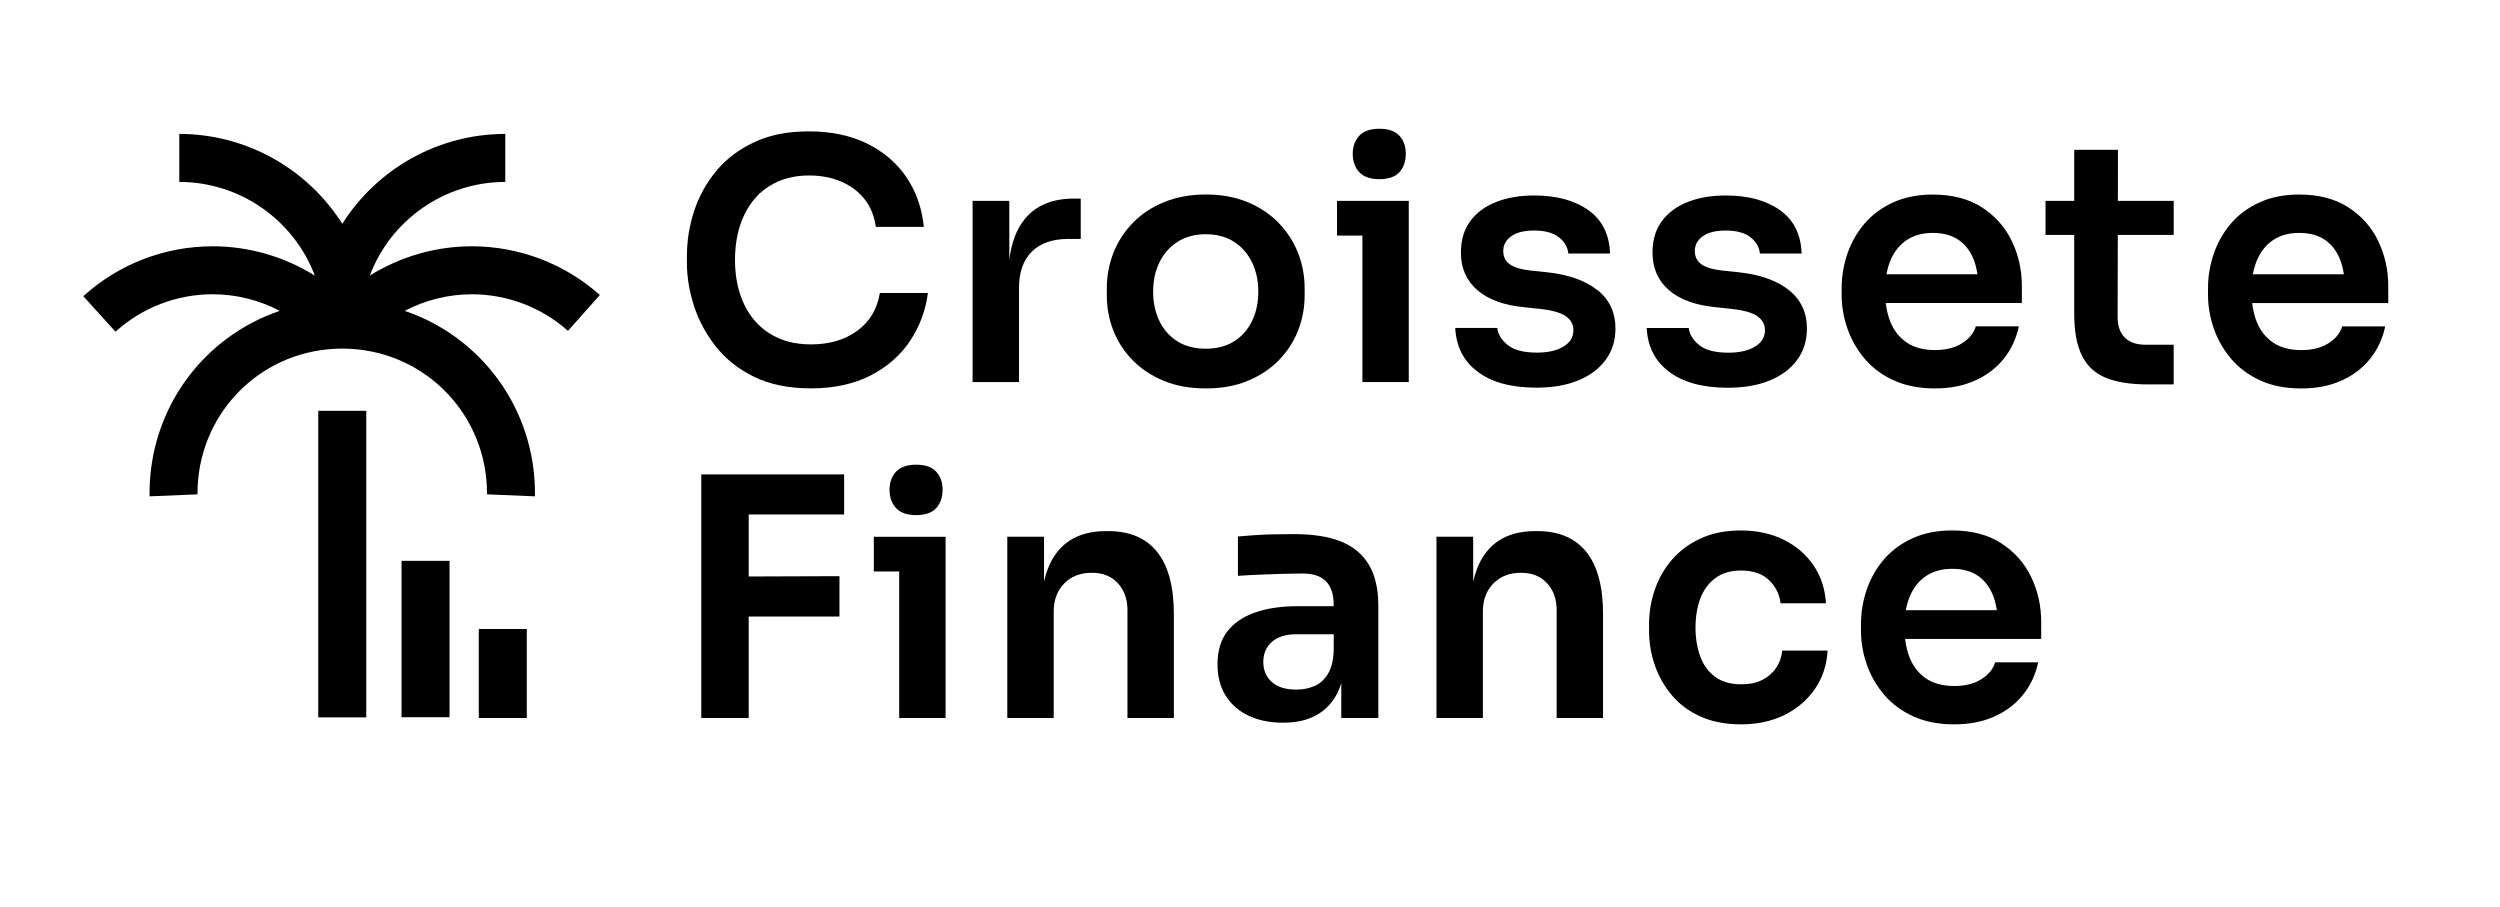
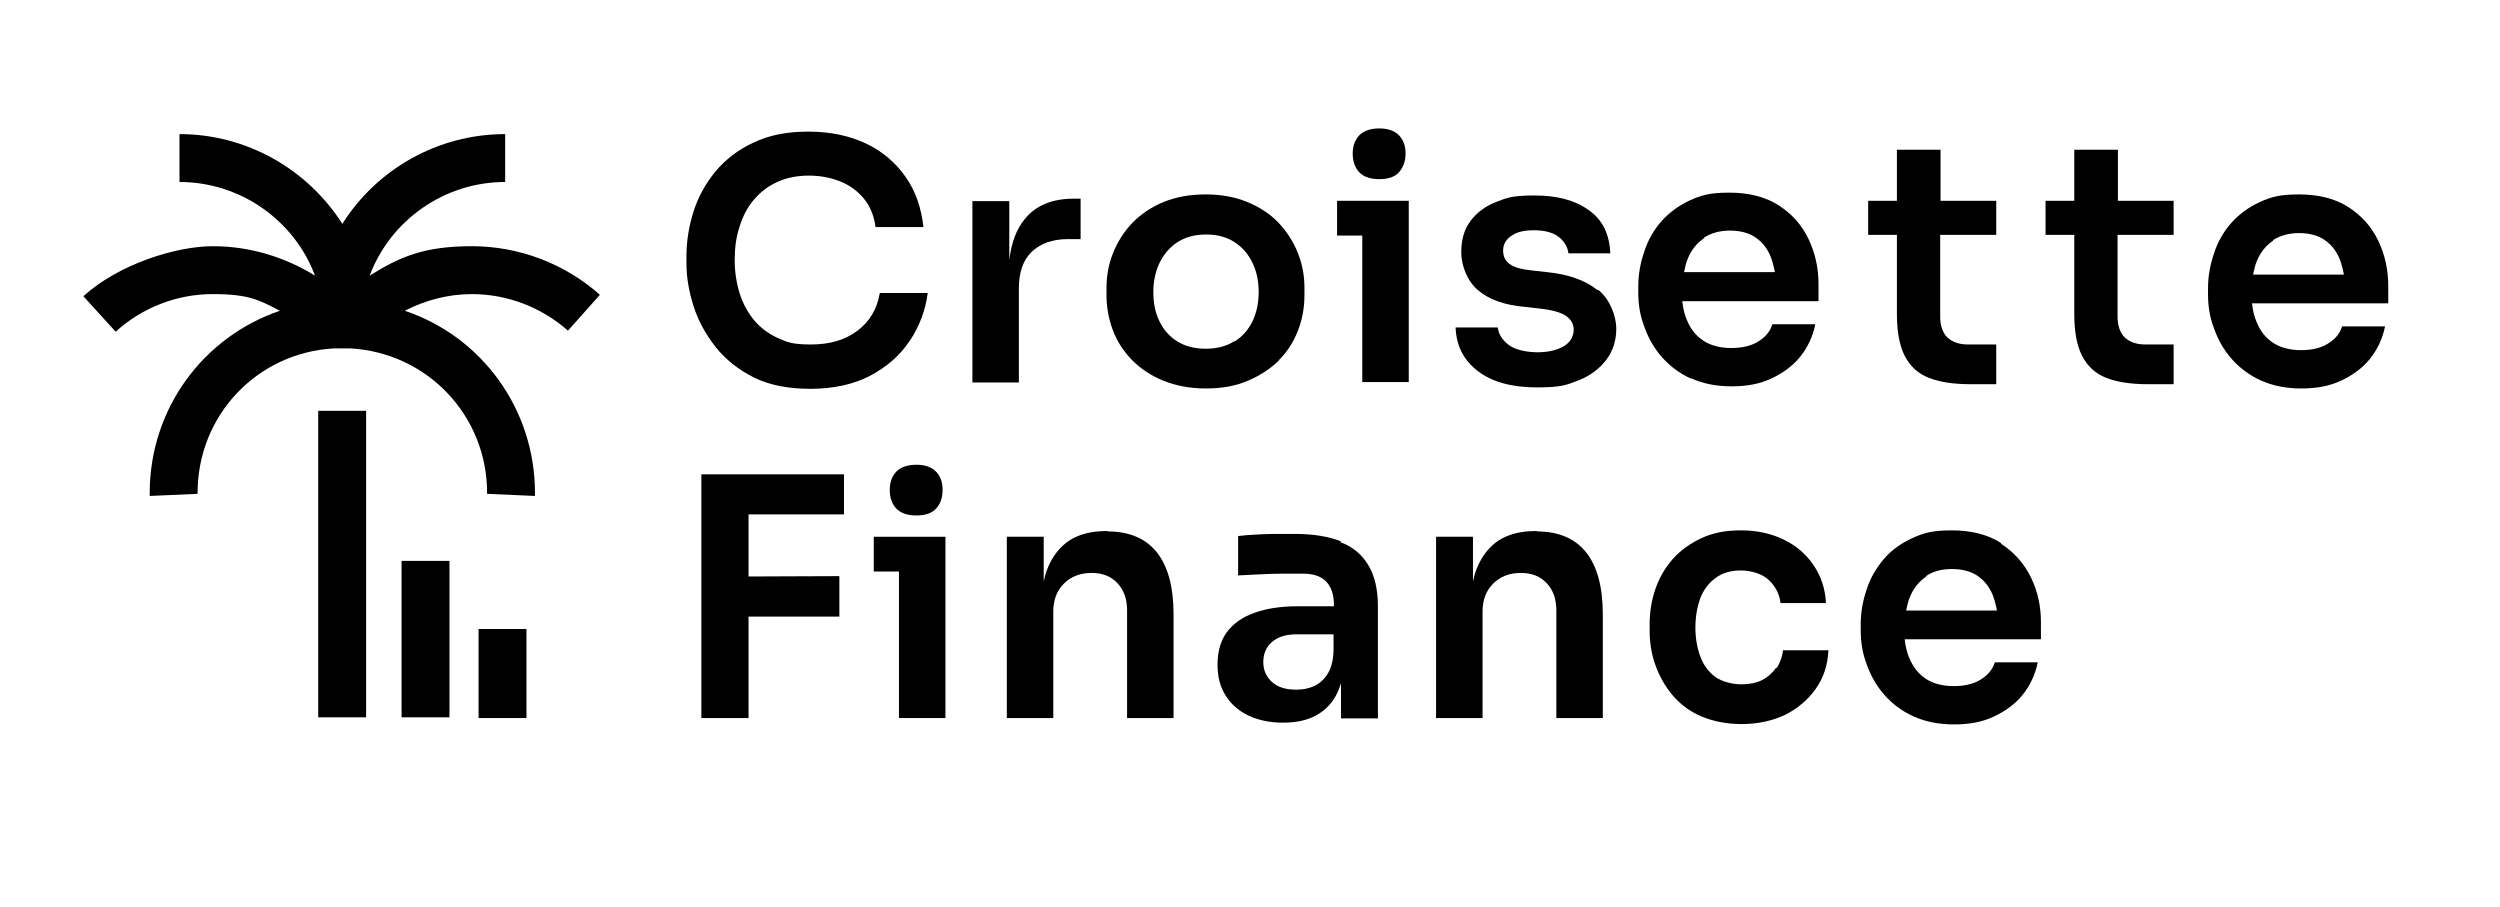
- <svg xmlns="http://www.w3.org/2000/svg" id="Layer_2" data-name="Layer 2" viewBox="0 0 704.66 255.42">
-   <defs>
-     <style>
-       .cls-1 {
-         fill: #000;
-       }
-     </style>
-   </defs>
-   <path class="cls-1" d="M256.55,96.03c2.7-4.08,4.36-8.56,4.99-13.45h-13.54c-.75,4.58-2.89,8.14-6.4,10.68-3.51,2.54-7.84,3.81-12.98,3.81-3.51,0-6.6-.6-9.27-1.79-2.67-1.19-4.91-2.87-6.73-5.03-1.82-2.16-3.18-4.69-4.09-7.57-.91-2.88-1.36-6.02-1.36-9.41s.45-6.62,1.36-9.5c.91-2.88,2.24-5.39,4-7.53,1.75-2.13,3.95-3.79,6.58-4.99,2.63-1.19,5.61-1.79,8.94-1.79s6.32.56,8.98,1.69c2.67,1.13,4.86,2.76,6.58,4.89,1.72,2.13,2.81,4.77,3.25,7.9h13.54c-.56-5.39-2.23-10.1-4.99-14.11-2.76-4.01-6.46-7.15-11.1-9.41-4.64-2.26-10.06-3.39-16.27-3.39s-11.12,1.02-15.47,3.06c-4.36,2.04-7.93,4.75-10.72,8.14-2.79,3.39-4.86,7.15-6.21,11.29-1.35,4.14-2.02,8.34-2.02,12.6v2.07c0,3.89.66,7.89,1.98,11.99,1.32,4.11,3.37,7.93,6.16,11.48,2.79,3.54,6.4,6.4,10.82,8.56s9.77,3.25,16.04,3.25,12.13-1.22,16.84-3.67,8.4-5.71,11.1-9.78Z" />
-   <path class="cls-1" d="M287.22,81.17c0-4.45,1.21-7.87,3.62-10.25,2.41-2.38,5.82-3.57,10.21-3.57h3.57v-11.38h-1.88c-6.08,0-10.69,1.9-13.83,5.69-2.37,2.87-3.84,6.74-4.42,11.6v-16.64h-10.35v51.08h13.08v-26.53Z" />
-   <path class="cls-1" d="M360.49,101.49c2.38-2.45,4.19-5.24,5.41-8.37,1.22-3.14,1.83-6.43,1.83-9.88v-1.98c0-3.51-.63-6.85-1.88-10.02-1.26-3.17-3.09-5.99-5.5-8.47-2.42-2.48-5.35-4.42-8.79-5.83-3.45-1.41-7.34-2.12-11.66-2.12s-8.23.71-11.71,2.12c-3.48,1.41-6.43,3.36-8.84,5.83-2.42,2.48-4.25,5.3-5.5,8.47-1.25,3.17-1.88,6.51-1.88,10.02v1.98c0,3.45.61,6.74,1.83,9.88,1.22,3.14,3.03,5.93,5.41,8.37,2.38,2.45,5.3,4.39,8.75,5.83,3.45,1.44,7.43,2.16,11.95,2.16s8.4-.72,11.85-2.16c3.45-1.44,6.36-3.39,8.75-5.83ZM347.89,96.17c-2.2,1.41-4.86,2.12-8,2.12s-5.9-.71-8.09-2.12c-2.2-1.41-3.87-3.32-5.03-5.74-1.16-2.41-1.74-5.16-1.74-8.23s.59-5.83,1.79-8.28c1.19-2.45,2.9-4.37,5.13-5.78,2.23-1.41,4.88-2.12,7.95-2.12s5.71.71,7.9,2.12c2.19,1.41,3.89,3.34,5.08,5.78,1.19,2.45,1.79,5.21,1.79,8.28s-.58,5.82-1.74,8.23c-1.16,2.41-2.84,4.33-5.03,5.74Z" />
-   <polygon class="cls-1" points="376.86 56.62 376.86 66.4 384.01 66.4 384.01 107.69 397.08 107.69 397.08 66.4 397.08 56.62 384.01 56.62 376.86 56.62" />
-   <path class="cls-1" d="M388.81,50.5c2.57,0,4.45-.66,5.64-1.98,1.19-1.32,1.79-3.04,1.79-5.17s-.6-3.76-1.79-5.08c-1.19-1.32-3.07-1.98-5.64-1.98s-4.47.66-5.69,1.98-1.83,3.01-1.83,5.08.61,3.86,1.83,5.17,3.12,1.98,5.69,1.98Z" />
-   <path class="cls-1" d="M450.18,81.73c-3.42-2.7-8.14-4.36-14.16-4.99l-4.51-.47c-2.76-.31-4.75-.91-5.97-1.79-1.22-.88-1.83-2.13-1.83-3.76s.75-3.07,2.26-4.14c1.5-1.07,3.64-1.6,6.4-1.6,3.07,0,5.41.63,7.01,1.88,1.6,1.26,2.49,2.79,2.68,4.61h11.76c-.19-5.39-2.23-9.47-6.11-12.23-3.89-2.76-8.97-4.14-15.24-4.14-4.08,0-7.67.61-10.77,1.83-3.1,1.22-5.54,3.03-7.29,5.41-1.76,2.38-2.63,5.33-2.63,8.84,0,4.39,1.54,7.92,4.61,10.58,3.07,2.67,7.49,4.28,13.26,4.84l4.42.47c3.45.38,5.88,1.07,7.29,2.07,1.41,1,2.12,2.32,2.12,3.95,0,1.94-.94,3.48-2.82,4.61-1.88,1.13-4.36,1.69-7.43,1.69-3.76,0-6.52-.72-8.28-2.16-1.76-1.44-2.73-3.04-2.92-4.8h-11.85c.25,5.27,2.37,9.39,6.35,12.37,3.98,2.98,9.48,4.47,16.51,4.47,4.52,0,8.43-.67,11.76-2.02,3.32-1.35,5.91-3.28,7.76-5.79,1.85-2.51,2.78-5.46,2.78-8.84,0-4.58-1.71-8.21-5.13-10.91Z" />
-   <path class="cls-1" d="M494.63,97.72c-1.88,1.13-4.36,1.69-7.43,1.69-3.76,0-6.52-.72-8.28-2.16-1.76-1.44-2.73-3.04-2.92-4.8h-11.85c.25,5.27,2.37,9.39,6.35,12.37,3.98,2.98,9.48,4.47,16.51,4.47,4.52,0,8.43-.67,11.76-2.02,3.32-1.35,5.91-3.28,7.76-5.79,1.85-2.51,2.78-5.46,2.78-8.84,0-4.58-1.71-8.21-5.13-10.91-3.42-2.7-8.14-4.36-14.16-4.99l-4.51-.47c-2.76-.31-4.75-.91-5.97-1.79-1.22-.88-1.83-2.13-1.83-3.76s.75-3.07,2.26-4.14c1.5-1.07,3.64-1.6,6.4-1.6,3.07,0,5.41.63,7.01,1.88,1.6,1.26,2.49,2.79,2.68,4.61h11.76c-.19-5.39-2.23-9.47-6.11-12.23-3.89-2.76-8.97-4.14-15.24-4.14-4.08,0-7.67.61-10.77,1.83-3.1,1.22-5.54,3.03-7.29,5.41-1.76,2.38-2.63,5.33-2.63,8.84,0,4.39,1.54,7.92,4.61,10.58,3.07,2.67,7.49,4.28,13.26,4.84l4.42.47c3.45.38,5.88,1.07,7.29,2.07,1.41,1,2.12,2.32,2.12,3.95,0,1.94-.94,3.48-2.82,4.61Z" />
-   <path class="cls-1" d="M533.81,107.22c3.29,1.5,7.13,2.26,11.52,2.26s7.95-.72,11.24-2.16c3.29-1.44,6-3.48,8.14-6.11,2.13-2.63,3.58-5.71,4.33-9.22h-12.13c-.56,1.88-1.85,3.47-3.86,4.75-2.01,1.29-4.58,1.93-7.71,1.93s-5.83-.71-7.9-2.12c-2.07-1.41-3.61-3.35-4.61-5.83-.65-1.61-1.07-3.4-1.3-5.31h38.36v-4.8c0-4.52-.94-8.73-2.82-12.65-1.88-3.92-4.69-7.09-8.42-9.5-3.73-2.41-8.36-3.62-13.88-3.62-4.2,0-7.92.74-11.15,2.21-3.23,1.47-5.91,3.45-8.04,5.93-2.13,2.48-3.75,5.3-4.84,8.47-1.1,3.17-1.65,6.44-1.65,9.83v1.79c0,3.26.55,6.46,1.65,9.59,1.1,3.14,2.73,5.97,4.89,8.51,2.16,2.54,4.89,4.56,8.18,6.07ZM537.43,67.67c2.01-1.35,4.45-2.02,7.34-2.02s5.27.63,7.15,1.88c1.88,1.26,3.31,3.04,4.28,5.36.55,1.32.93,2.8,1.17,4.42h-25.64c.26-1.44.64-2.76,1.14-3.95,1.04-2.45,2.55-4.34,4.56-5.69Z" />
-   <path class="cls-1" d="M596.97,42.23h-12.32v14.39h-8.09v9.59h8.09v22.29c0,4.95.74,8.89,2.21,11.81,1.47,2.92,3.73,4.99,6.77,6.21,3.04,1.22,6.95,1.83,11.71,1.83h7.34v-11.19h-8c-2.51,0-4.44-.67-5.78-2.02-1.35-1.35-2.02-3.28-2.02-5.79l.05-23.14h15.76v-9.59h-15.74l.03-14.39Z" />
-   <path class="cls-1" d="M673.16,80.6c0-4.52-.94-8.73-2.82-12.65-1.88-3.92-4.69-7.09-8.42-9.5-3.73-2.41-8.36-3.62-13.88-3.62-4.2,0-7.92.74-11.15,2.21-3.23,1.47-5.91,3.45-8.04,5.93-2.13,2.48-3.75,5.3-4.84,8.47-1.1,3.17-1.65,6.44-1.65,9.83v1.79c0,3.26.55,6.46,1.65,9.59,1.1,3.14,2.73,5.97,4.89,8.51,2.16,2.54,4.89,4.56,8.18,6.07,3.29,1.5,7.13,2.26,11.52,2.26s7.95-.72,11.24-2.16c3.29-1.44,6-3.48,8.14-6.11,2.13-2.63,3.58-5.71,4.33-9.22h-12.13c-.56,1.88-1.85,3.47-3.86,4.75-2.01,1.29-4.58,1.93-7.71,1.93s-5.83-.71-7.9-2.12c-2.07-1.41-3.61-3.35-4.61-5.83-.65-1.61-1.07-3.4-1.3-5.31h38.36v-4.8ZM640.71,67.67c2.01-1.35,4.45-2.02,7.34-2.02s5.27.63,7.15,1.88c1.88,1.26,3.31,3.04,4.28,5.36.55,1.32.93,2.8,1.17,4.42h-25.64c.26-1.44.64-2.76,1.14-3.95,1.04-2.45,2.55-4.34,4.56-5.69Z" />
-   <polygon class="cls-1" points="209.14 133.71 197.67 133.71 197.67 202.38 211.03 202.38 211.03 173.78 236.61 173.78 236.61 162.4 211.03 162.49 211.03 145 237.93 145 237.93 133.71 211.03 133.71 209.14 133.71" />
-   <path class="cls-1" d="M252.56,132.96c-1.22,1.32-1.83,3.01-1.83,5.08s.61,3.86,1.83,5.17,3.12,1.98,5.69,1.98,4.45-.66,5.64-1.98c1.19-1.32,1.79-3.04,1.79-5.17s-.6-3.76-1.79-5.08c-1.19-1.32-3.07-1.98-5.64-1.98s-4.47.66-5.69,1.98Z" />
-   <polygon class="cls-1" points="246.3 151.3 246.3 161.08 253.45 161.08 253.45 202.38 266.53 202.38 266.53 161.08 266.53 151.3 253.45 151.3 246.3 151.3" />
-   <path class="cls-1" d="M312.33,149.7h-.56c-4.08,0-7.48.88-10.21,2.63-2.73,1.76-4.78,4.37-6.16,7.85-.45,1.14-.82,2.39-1.13,3.72v-12.61h-10.35v51.08h13.08v-30.01c0-3.26.99-5.89,2.96-7.9,1.97-2.01,4.56-3.01,7.76-3.01s5.52.97,7.34,2.92c1.82,1.94,2.73,4.48,2.73,7.62v30.38h13.08v-29.25c0-7.77-1.57-13.62-4.7-17.54-3.14-3.92-7.75-5.88-13.83-5.88Z" />
-   <path class="cls-1" d="M377.95,152.62c-3.48-1.38-7.85-2.07-13.12-2.07-1.69,0-3.51.02-5.46.05-1.94.03-3.81.11-5.6.23-1.79.13-3.4.25-4.84.38v11.1c1.75-.12,3.75-.24,5.97-.33,2.22-.09,4.44-.17,6.63-.24,2.19-.06,4.08-.09,5.64-.09,2.95,0,5.14.74,6.58,2.21,1.44,1.47,2.16,3.65,2.16,6.54v.47h-10.35c-4.51,0-8.47.6-11.85,1.79-3.39,1.19-5.99,2.98-7.81,5.36-1.82,2.38-2.73,5.46-2.73,9.22,0,3.45.77,6.4,2.3,8.84,1.54,2.45,3.68,4.33,6.44,5.64,2.76,1.32,5.99,1.98,9.69,1.98s6.6-.64,9.08-1.93c2.48-1.28,4.42-3.15,5.83-5.6.63-1.1,1.14-2.33,1.55-3.65v9.86h10.44v-31.61c0-4.77-.89-8.64-2.68-11.62-1.79-2.98-4.42-5.16-7.9-6.54ZM370.42,193.39c-1.54.66-3.21.99-5.03.99-3.01,0-5.31-.72-6.91-2.16-1.6-1.44-2.4-3.32-2.4-5.64s.8-4.2,2.4-5.64c1.6-1.44,3.9-2.16,6.91-2.16h10.54v4.7c-.13,2.76-.69,4.94-1.69,6.54-1,1.6-2.27,2.73-3.81,3.39Z" />
-   <path class="cls-1" d="M433.3,149.7h-.56c-4.08,0-7.48.88-10.21,2.63-2.73,1.76-4.78,4.37-6.16,7.85-.45,1.14-.82,2.39-1.13,3.72v-12.61h-10.35v51.08h13.08v-30.01c0-3.26.99-5.89,2.96-7.9,1.97-2.01,4.56-3.01,7.76-3.01s5.52.97,7.34,2.92c1.82,1.94,2.73,4.48,2.73,7.62v30.38h13.08v-29.25c0-7.77-1.57-13.62-4.7-17.54-3.14-3.92-7.75-5.88-13.83-5.88Z" />
-   <path class="cls-1" d="M500.61,188.27c-.97,1.44-2.27,2.57-3.9,3.39-1.63.82-3.61,1.22-5.93,1.22-2.95,0-5.38-.69-7.29-2.07-1.91-1.38-3.32-3.29-4.23-5.74s-1.36-5.17-1.36-8.18.47-5.91,1.41-8.32c.94-2.41,2.37-4.31,4.28-5.69,1.91-1.38,4.28-2.07,7.1-2.07,3.39,0,6.02.89,7.9,2.68,1.88,1.79,2.98,3.97,3.29,6.54h12.79c-.25-4.08-1.43-7.65-3.53-10.72-2.1-3.07-4.91-5.47-8.42-7.2-3.51-1.72-7.53-2.59-12.04-2.59-4.27,0-8.01.74-11.24,2.21-3.23,1.47-5.93,3.45-8.09,5.93-2.16,2.48-3.79,5.3-4.89,8.47-1.1,3.17-1.65,6.48-1.65,9.92v1.79c0,3.26.53,6.46,1.6,9.59,1.07,3.14,2.67,5.97,4.8,8.51,2.13,2.54,4.83,4.55,8.09,6.02,3.26,1.47,7.08,2.21,11.48,2.21s8.64-.88,12.18-2.63c3.54-1.75,6.4-4.19,8.56-7.29,2.16-3.1,3.37-6.73,3.62-10.86h-12.79c-.19,1.82-.77,3.45-1.74,4.89Z" />
-   <path class="cls-1" d="M564.1,153.13c-3.73-2.41-8.36-3.62-13.88-3.62-4.2,0-7.92.74-11.15,2.21-3.23,1.47-5.91,3.45-8.04,5.93-2.13,2.48-3.75,5.3-4.84,8.47-1.1,3.17-1.65,6.44-1.65,9.83v1.79c0,3.26.55,6.46,1.65,9.59,1.1,3.14,2.73,5.97,4.89,8.51,2.16,2.54,4.89,4.56,8.18,6.07,3.29,1.5,7.13,2.26,11.52,2.26s7.95-.72,11.24-2.16c3.29-1.44,6-3.48,8.14-6.11,2.13-2.63,3.58-5.71,4.33-9.22h-12.13c-.56,1.88-1.85,3.47-3.86,4.75-2.01,1.29-4.58,1.93-7.71,1.93s-5.83-.71-7.9-2.12c-2.07-1.41-3.61-3.35-4.61-5.83-.65-1.61-1.07-3.4-1.3-5.31h38.36v-4.8c0-4.52-.94-8.73-2.82-12.65-1.88-3.92-4.69-7.09-8.42-9.5ZM542.89,162.35c2.01-1.35,4.45-2.02,7.34-2.02s5.27.63,7.15,1.88c1.88,1.26,3.31,3.04,4.28,5.36.55,1.32.93,2.8,1.17,4.42h-25.64c.26-1.44.64-2.76,1.14-3.95,1.04-2.45,2.55-4.34,4.56-5.69Z" />
-   <rect class="cls-1" x="89.71" y="115.79" width="13.53" height="86.41" />
-   <path class="cls-1" d="M104.23,77.69c5.92-15.73,21.1-26.41,38.19-26.41v-13.53c-18.98,0-36.18,9.89-45.94,25.33-9.77-15.43-26.97-25.33-45.94-25.33v13.53c17.08,0,32.26,10.68,38.2,26.41-8.57-5.34-18.55-8.27-28.78-8.27-13.51,0-26.47,4.99-36.48,14.06l9.08,10.02c7.51-6.81,17.24-10.56,27.39-10.56,6.63,0,13.12,1.65,18.91,4.68-21.49,7.27-36.71,27.49-36.71,51.44,0,.28,0,.56.01.84l13.51-.56c0-.09,0-.19,0-.28,0-21.86,16.88-39.6,38.58-40.74h.02s.96-.04.96-.04c.8-.04,1.62-.04,2.42,0l1.03.04h.01c21.7,1.15,38.58,18.89,38.58,40.74,0,.09,0,.19,0,.28l13.51.56c.01-.28.01-.56.01-.84,0-23.93-15.22-44.16-36.71-51.44,5.79-3.03,12.27-4.67,18.91-4.67,10.01,0,19.63,3.66,27.1,10.31l8.99-10.11c-9.95-8.85-22.77-13.73-36.09-13.73-10.23,0-20.21,2.93-28.78,8.27Z" />
-   <rect class="cls-1" x="113.18" y="158.08" width="13.53" height="44.08" />
-   <rect class="cls-1" x="134.95" y="177.3" width="13.53" height="25.08" />
+ <svg xmlns="http://www.w3.org/2000/svg" id="Layer_2" version="1.1" viewBox="0 0 704.7 255.4">
+   <path d="M256.5,96c2.7-4.1,4.4-8.6,5-13.4h-13.5c-.8,4.6-2.9,8.1-6.4,10.7s-7.8,3.8-13,3.8-6.6-.6-9.3-1.8-4.9-2.9-6.7-5c-1.8-2.2-3.2-4.7-4.1-7.6s-1.4-6-1.4-9.4.4-6.6,1.4-9.5c.9-2.9,2.2-5.4,4-7.5,1.8-2.1,3.9-3.8,6.6-5,2.6-1.2,5.6-1.8,8.9-1.8s6.3.6,9,1.7c2.7,1.1,4.9,2.8,6.6,4.9s2.8,4.8,3.2,7.9h13.5c-.6-5.4-2.2-10.1-5-14.1s-6.5-7.2-11.1-9.4-10.1-3.4-16.3-3.4-11.1,1-15.5,3.1c-4.4,2-7.9,4.8-10.7,8.1-2.8,3.4-4.9,7.2-6.2,11.3s-2,8.3-2,12.6v2.1c0,3.9.7,7.9,2,12,1.3,4.1,3.4,7.9,6.2,11.5,2.8,3.5,6.4,6.4,10.8,8.6s9.8,3.2,16,3.2,12.1-1.2,16.8-3.7,8.4-5.7,11.1-9.8h0Z" />
+   <path d="M287.2,81.2c0-4.4,1.2-7.9,3.6-10.2s5.8-3.6,10.2-3.6h3.6v-11.4h-1.9c-6.1,0-10.7,1.9-13.8,5.7-2.4,2.9-3.8,6.7-4.4,11.6v-16.6h-10.4v51.1h13.1v-26.5h0Z" />
+   <path d="M360.5,101.5c2.4-2.4,4.2-5.2,5.4-8.4,1.2-3.1,1.8-6.4,1.8-9.9v-2c0-3.5-.6-6.8-1.9-10-1.3-3.2-3.1-6-5.5-8.5-2.4-2.5-5.4-4.4-8.8-5.8-3.5-1.4-7.3-2.1-11.7-2.1s-8.2.7-11.7,2.1c-3.5,1.4-6.4,3.4-8.8,5.8-2.4,2.5-4.2,5.3-5.5,8.5s-1.9,6.5-1.9,10v2c0,3.4.6,6.7,1.8,9.9s3,5.9,5.4,8.4c2.4,2.4,5.3,4.4,8.8,5.8s7.4,2.2,12,2.2,8.4-.7,11.9-2.2,6.4-3.4,8.8-5.8h0ZM347.9,96.2c-2.2,1.4-4.9,2.1-8,2.1s-5.9-.7-8.1-2.1c-2.2-1.4-3.9-3.3-5-5.7-1.2-2.4-1.7-5.2-1.7-8.2s.6-5.8,1.8-8.3c1.2-2.4,2.9-4.4,5.1-5.8,2.2-1.4,4.9-2.1,8-2.1s5.7.7,7.9,2.1,3.9,3.3,5.1,5.8c1.2,2.4,1.8,5.2,1.8,8.3s-.6,5.8-1.7,8.2c-1.2,2.4-2.8,4.3-5,5.7h0Z" />
+   <polygon points="376.9 56.6 376.9 66.4 384 66.4 384 107.7 397.1 107.7 397.1 66.4 397.1 56.6 384 56.6 376.9 56.6" />
+   <path d="M388.8,50.5c2.6,0,4.5-.7,5.6-2s1.8-3,1.8-5.2-.6-3.8-1.8-5.1c-1.2-1.3-3.1-2-5.6-2s-4.5.7-5.7,2-1.8,3-1.8,5.1.6,3.9,1.8,5.2,3.1,2,5.7,2Z" />
+   <path d="M450.2,81.7c-3.4-2.7-8.1-4.4-14.2-5l-4.5-.5c-2.8-.3-4.8-.9-6-1.8s-1.8-2.1-1.8-3.8.8-3.1,2.3-4.1c1.5-1.1,3.6-1.6,6.4-1.6s5.4.6,7,1.9c1.6,1.3,2.5,2.8,2.7,4.6h11.8c-.2-5.4-2.2-9.5-6.1-12.2-3.9-2.8-9-4.1-15.2-4.1s-7.7.6-10.8,1.8c-3.1,1.2-5.5,3-7.3,5.4-1.8,2.4-2.6,5.3-2.6,8.8s1.5,7.9,4.6,10.6c3.1,2.7,7.5,4.3,13.3,4.8l4.4.5c3.5.4,5.9,1.1,7.3,2.1s2.1,2.3,2.1,3.9-.9,3.5-2.8,4.6-4.4,1.7-7.4,1.7-6.5-.7-8.3-2.2-2.7-3-2.9-4.8h-11.9c.2,5.3,2.4,9.4,6.4,12.4s9.5,4.5,16.5,4.5,8.4-.7,11.8-2c3.3-1.3,5.9-3.3,7.8-5.8s2.8-5.5,2.8-8.8-1.7-8.2-5.1-10.9h0Z" />
+   <path d="M597,42.2h-12.3v14.4h-8.1v9.6h8.1v22.3c0,4.9.7,8.9,2.2,11.8,1.5,2.9,3.7,5,6.8,6.2,3,1.2,7,1.8,11.7,1.8h7.3v-11.2h-8c-2.5,0-4.4-.7-5.8-2-1.3-1.3-2-3.3-2-5.8v-23.1h15.8v-9.6h-15.7v-14.4s0,0,0,0Z" />
+   <path d="M673.2,80.6c0-4.5-.9-8.7-2.8-12.7s-4.7-7.1-8.4-9.5-8.4-3.6-13.9-3.6-7.9.7-11.2,2.2c-3.2,1.5-5.9,3.5-8,5.9s-3.8,5.3-4.8,8.5c-1.1,3.2-1.7,6.4-1.7,9.8v1.8c0,3.3.5,6.5,1.7,9.6,1.1,3.1,2.7,6,4.9,8.5,2.2,2.5,4.9,4.6,8.2,6.1,3.3,1.5,7.1,2.3,11.5,2.3s8-.7,11.2-2.2,6-3.5,8.1-6.1c2.1-2.6,3.6-5.7,4.3-9.2h-12.1c-.6,1.9-1.8,3.5-3.9,4.8-2,1.3-4.6,1.9-7.7,1.9s-5.8-.7-7.9-2.1-3.6-3.3-4.6-5.8c-.7-1.6-1.1-3.4-1.3-5.3h38.4v-4.8h0ZM640.7,67.7c2-1.3,4.5-2,7.3-2s5.3.6,7.2,1.9c1.9,1.3,3.3,3,4.3,5.4.5,1.3.9,2.8,1.2,4.4h-25.6c.3-1.4.6-2.8,1.1-3.9,1-2.4,2.5-4.3,4.6-5.7h0Z" />
+   <polygon points="209.1 133.7 197.7 133.7 197.7 202.4 211 202.4 211 173.8 236.6 173.8 236.6 162.4 211 162.5 211 145 237.9 145 237.9 133.7 211 133.7 209.1 133.7" />
+   <path d="M252.6,133c-1.2,1.3-1.8,3-1.8,5.1s.6,3.9,1.8,5.2,3.1,2,5.7,2,4.5-.7,5.6-2c1.2-1.3,1.8-3,1.8-5.2s-.6-3.8-1.8-5.1-3.1-2-5.6-2-4.5.7-5.7,2Z" />
+   <polygon points="246.3 151.3 246.3 161.1 253.4 161.1 253.4 202.4 266.5 202.4 266.5 161.1 266.5 151.3 253.4 151.3 246.3 151.3" />
+   <path d="M312.3,149.7h-.6c-4.1,0-7.5.9-10.2,2.6-2.7,1.8-4.8,4.4-6.2,7.9-.5,1.1-.8,2.4-1.1,3.7v-12.6h-10.4v51.1h13.1v-30c0-3.3,1-5.9,3-7.9s4.6-3,7.8-3,5.5,1,7.3,2.9c1.8,1.9,2.7,4.5,2.7,7.6v30.4h13.1v-29.2c0-7.8-1.6-13.6-4.7-17.5-3.1-3.9-7.8-5.9-13.8-5.9h0Z" />
+   <path d="M378,152.6c-3.5-1.4-7.9-2.1-13.1-2.1s-3.5,0-5.5,0c-1.9,0-3.8.1-5.6.2-1.8.1-3.4.2-4.8.4v11.1c1.8-.1,3.8-.2,6-.3s4.4-.2,6.6-.2c2.2,0,4.1,0,5.6,0,3,0,5.1.7,6.6,2.2,1.4,1.5,2.2,3.6,2.2,6.5v.5h-10.4c-4.5,0-8.5.6-11.9,1.8-3.4,1.2-6,3-7.8,5.4s-2.7,5.5-2.7,9.2.8,6.4,2.3,8.8c1.5,2.4,3.7,4.3,6.4,5.6,2.8,1.3,6,2,9.7,2s6.6-.6,9.1-1.9c2.5-1.3,4.4-3.1,5.8-5.6.6-1.1,1.1-2.3,1.5-3.6v9.9h10.4v-31.6c0-4.8-.9-8.6-2.7-11.6-1.8-3-4.4-5.2-7.9-6.5h0ZM370.4,193.4c-1.5.7-3.2,1-5,1-3,0-5.3-.7-6.9-2.2s-2.4-3.3-2.4-5.6.8-4.2,2.4-5.6,3.9-2.2,6.9-2.2h10.5v4.7c-.1,2.8-.7,4.9-1.7,6.5-1,1.6-2.3,2.7-3.8,3.4h0Z" />
+   <path d="M433.3,149.7h-.6c-4.1,0-7.5.9-10.2,2.6-2.7,1.8-4.8,4.4-6.2,7.9-.5,1.1-.8,2.4-1.1,3.7v-12.6h-10.4v51.1h13.1v-30c0-3.3,1-5.9,3-7.9s4.6-3,7.8-3,5.5,1,7.3,2.9c1.8,1.9,2.7,4.5,2.7,7.6v30.4h13.1v-29.2c0-7.8-1.6-13.6-4.7-17.5-3.1-3.9-7.8-5.9-13.8-5.9h0Z" />
+   <path d="M500.6,188.3c-1,1.4-2.3,2.6-3.9,3.4-1.6.8-3.6,1.2-5.9,1.2s-5.4-.7-7.3-2.1-3.3-3.3-4.2-5.7-1.4-5.2-1.4-8.2.5-5.9,1.4-8.3,2.4-4.3,4.3-5.7,4.3-2.1,7.1-2.1,6,.9,7.9,2.7,3,4,3.3,6.5h12.8c-.2-4.1-1.4-7.6-3.5-10.7s-4.9-5.5-8.4-7.2c-3.5-1.7-7.5-2.6-12-2.6s-8,.7-11.2,2.2c-3.2,1.5-5.9,3.4-8.1,5.9s-3.8,5.3-4.9,8.5-1.6,6.5-1.6,9.9v1.8c0,3.3.5,6.5,1.6,9.6,1.1,3.1,2.7,6,4.8,8.5,2.1,2.5,4.8,4.6,8.1,6s7.1,2.2,11.5,2.2,8.6-.9,12.2-2.6c3.5-1.8,6.4-4.2,8.6-7.3,2.2-3.1,3.4-6.7,3.6-10.9h-12.8c-.2,1.8-.8,3.4-1.7,4.9h0Z" />
+   <path d="M564.1,153.1c-3.7-2.4-8.4-3.6-13.9-3.6s-7.9.7-11.2,2.2c-3.2,1.5-5.9,3.4-8,5.9s-3.8,5.3-4.8,8.5c-1.1,3.2-1.7,6.4-1.7,9.8v1.8c0,3.3.5,6.5,1.7,9.6,1.1,3.1,2.7,6,4.9,8.5,2.2,2.5,4.9,4.6,8.2,6.1,3.3,1.5,7.1,2.3,11.5,2.3s8-.7,11.2-2.2,6-3.5,8.1-6.1c2.1-2.6,3.6-5.7,4.3-9.2h-12.1c-.6,1.9-1.8,3.5-3.9,4.8-2,1.3-4.6,1.9-7.7,1.9s-5.8-.7-7.9-2.1c-2.1-1.4-3.6-3.4-4.6-5.8-.7-1.6-1.1-3.4-1.3-5.3h38.4v-4.8c0-4.5-.9-8.7-2.8-12.6s-4.7-7.1-8.4-9.5h0ZM542.9,162.4c2-1.4,4.5-2,7.3-2s5.3.6,7.2,1.9c1.9,1.3,3.3,3,4.3,5.4.5,1.3.9,2.8,1.2,4.4h-25.6c.3-1.4.6-2.8,1.1-3.9,1-2.4,2.5-4.3,4.6-5.7h0Z" />
+   <rect x="89.7" y="115.8" width="13.5" height="86.4" />
+   <path d="M104.2,77.7c5.9-15.7,21.1-26.4,38.2-26.4v-13.5c-19,0-36.2,9.9-45.9,25.3-9.8-15.4-27-25.3-45.9-25.3v13.5c17.1,0,32.3,10.7,38.2,26.4-8.6-5.3-18.5-8.3-28.8-8.3s-26.5,5-36.5,14.1l9.1,10c7.5-6.8,17.2-10.6,27.4-10.6s13.1,1.7,18.9,4.7c-21.5,7.3-36.7,27.5-36.7,51.4s0,.6,0,.8l13.5-.6v-.3c0-21.9,16.9-39.6,38.6-40.7h1c.8,0,1.6,0,2.4,0h1s0,0,0,0c21.7,1.2,38.6,18.9,38.6,40.7v.3l13.5.6c0-.3,0-.6,0-.8,0-23.9-15.2-44.2-36.7-51.4,5.8-3,12.3-4.7,18.9-4.7,10,0,19.6,3.7,27.1,10.3l9-10.1c-9.9-8.8-22.8-13.7-36.1-13.7s-20.2,2.9-28.8,8.3h0Z" />
+   <rect x="113.2" y="158.1" width="13.5" height="44.1" />
+   <rect x="134.9" y="177.3" width="13.5" height="25.1" />
+   <path d="M476.6,106.6c3.3,1.5,7.1,2.3,11.5,2.3s8-.7,11.2-2.2,6-3.5,8.1-6.1c2.1-2.6,3.6-5.7,4.3-9.2h-12.1c-.6,1.9-1.8,3.5-3.9,4.8-2,1.3-4.6,1.9-7.7,1.9s-5.8-.7-7.9-2.1-3.6-3.3-4.6-5.8c-.7-1.6-1.1-3.4-1.3-5.3h38.4v-4.8c0-4.5-.9-8.7-2.8-12.7s-4.7-7.1-8.4-9.5-8.4-3.6-13.9-3.6-7.9.7-11.2,2.2c-3.2,1.5-5.9,3.5-8,5.9s-3.8,5.3-4.8,8.5c-1.1,3.2-1.7,6.4-1.7,9.8v1.8c0,3.3.5,6.5,1.7,9.6,1.1,3.1,2.7,6,4.9,8.5,2.2,2.5,4.9,4.6,8.2,6.1h0ZM480.3,67c2-1.3,4.5-2,7.3-2s5.3.6,7.2,1.9c1.9,1.3,3.3,3,4.3,5.4.5,1.3.9,2.8,1.2,4.4h-25.6c.3-1.4.6-2.8,1.1-3.9,1-2.4,2.5-4.3,4.6-5.7h0Z" />
+   <path d="M547,42.2h-12.3v14.4h-8.1v9.6h8.1v22.3c0,4.9.7,8.9,2.2,11.8,1.5,2.9,3.7,5,6.8,6.2,3,1.2,7,1.8,11.7,1.8h7.3v-11.2h-8c-2.5,0-4.4-.7-5.8-2-1.3-1.3-2-3.3-2-5.8v-23.1h15.8v-9.6h-15.7v-14.4s0,0,0,0Z" />
</svg>
